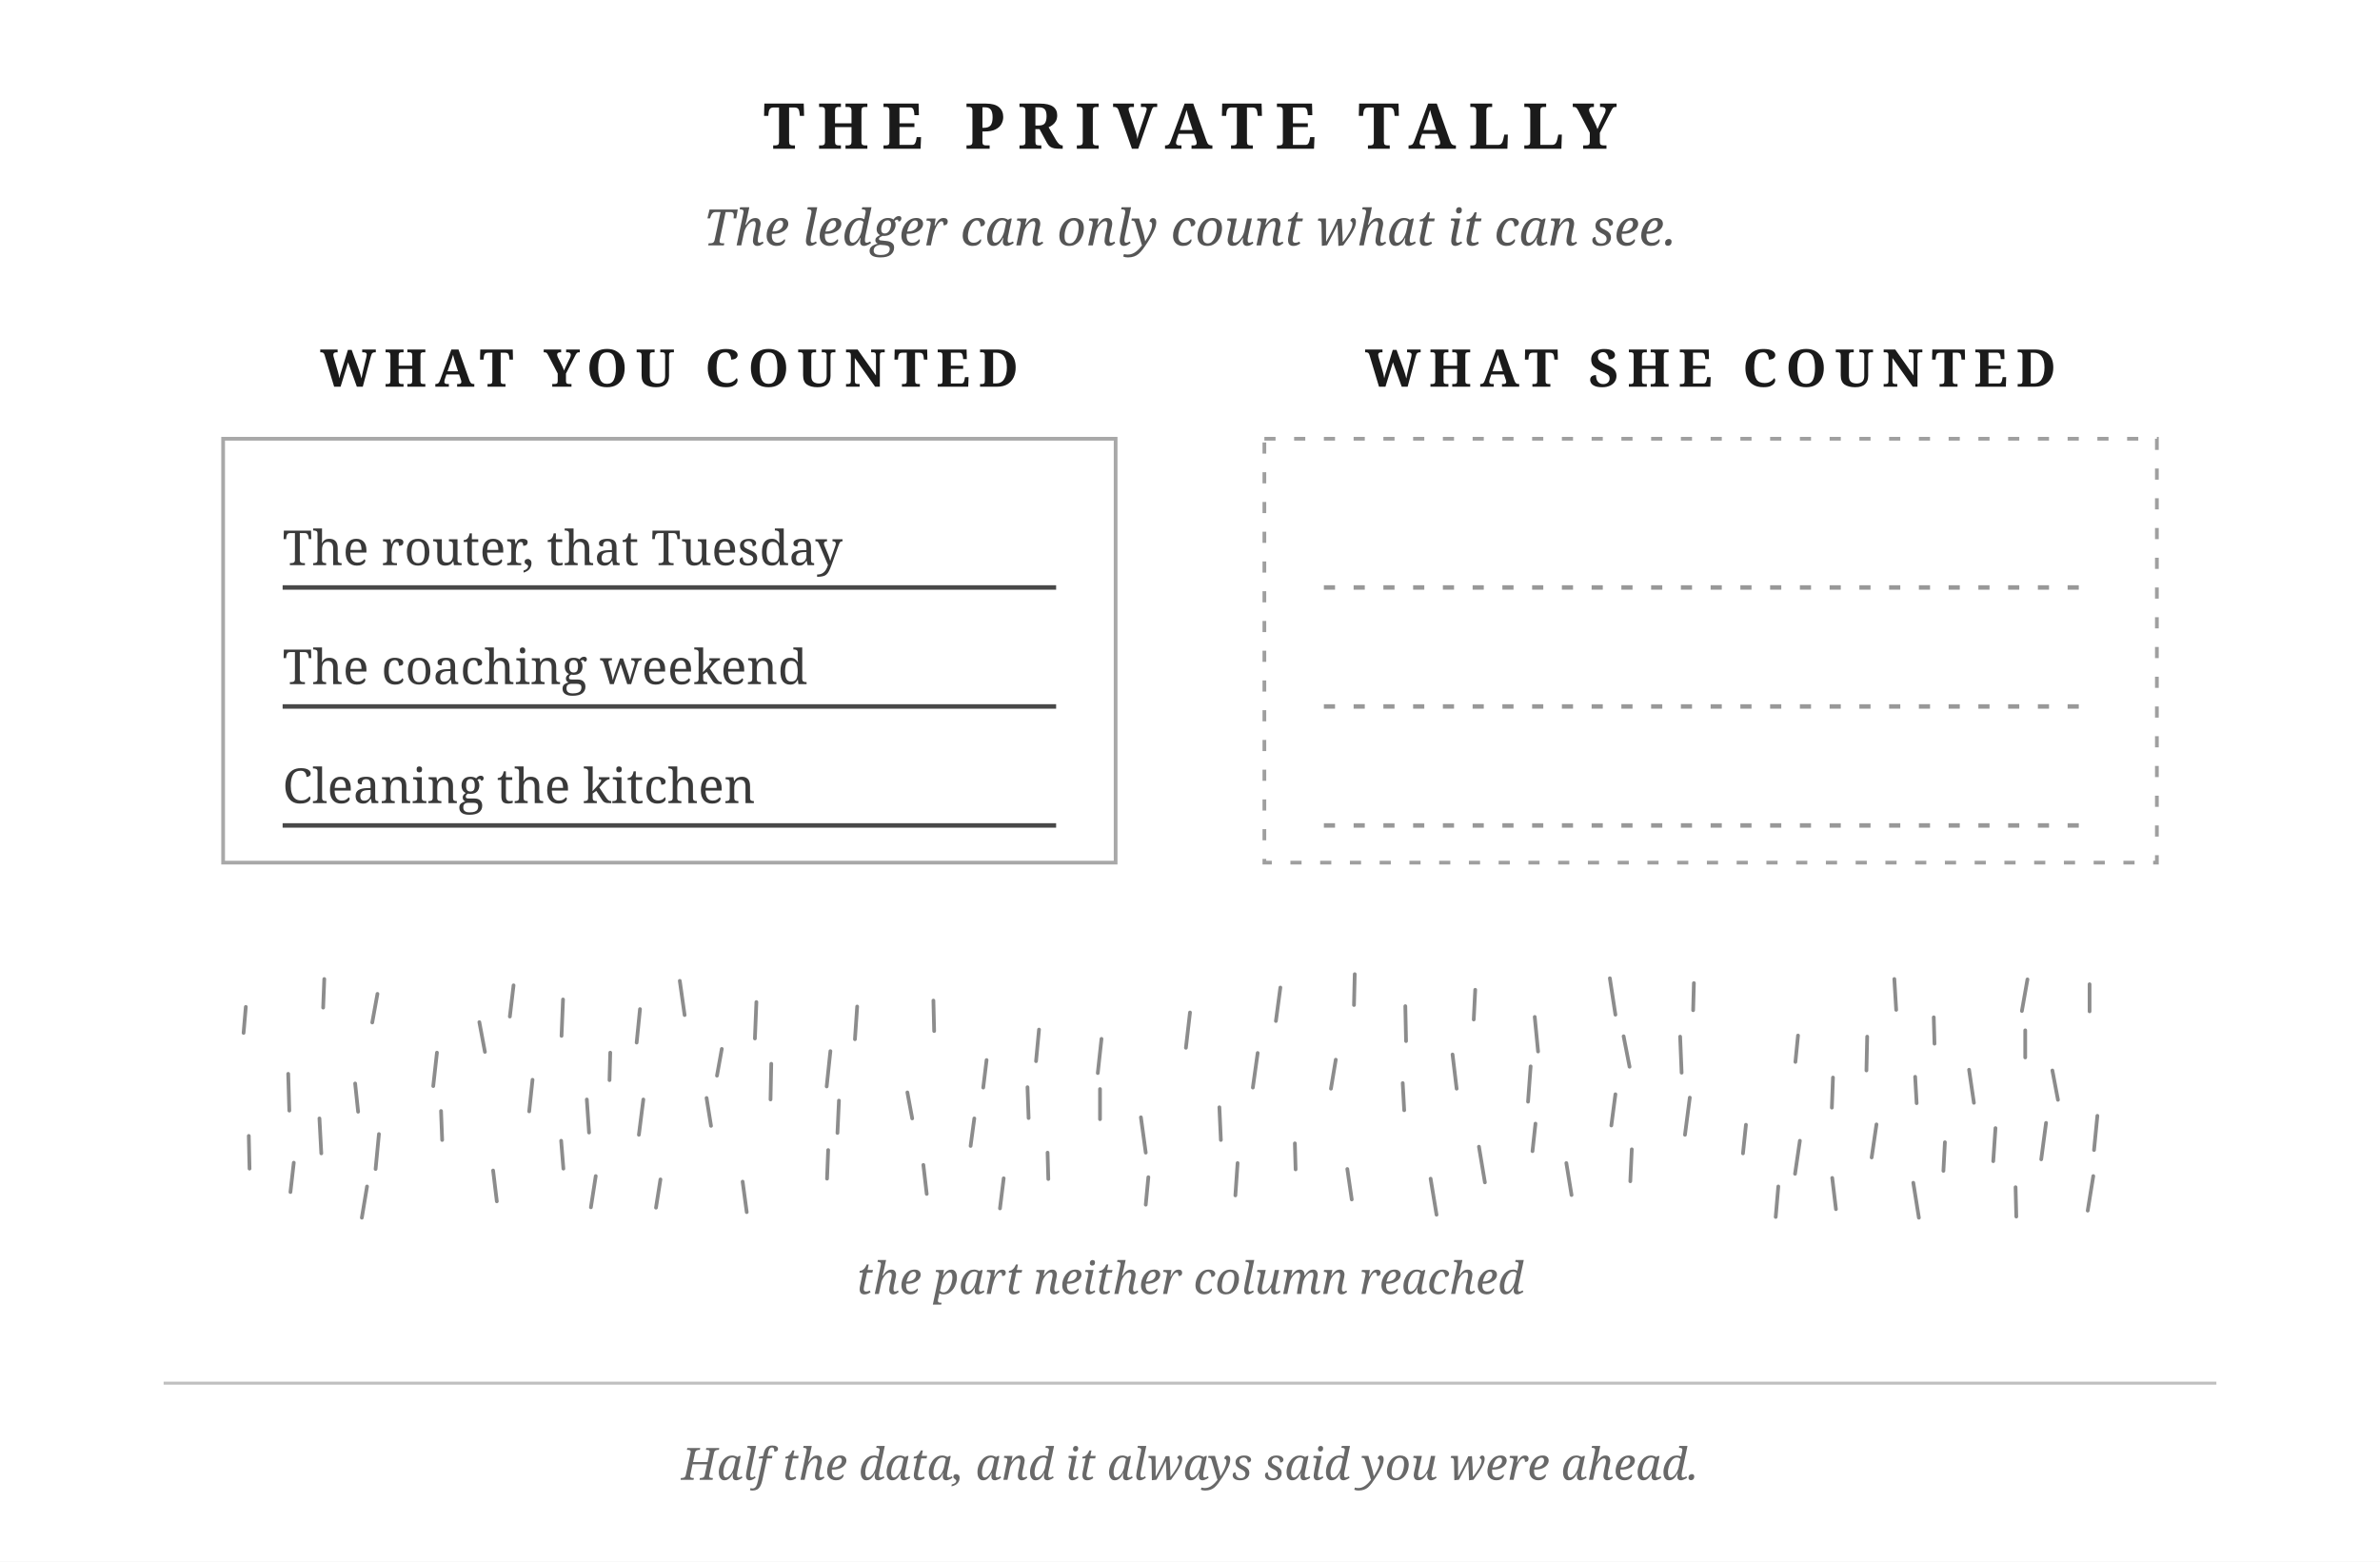
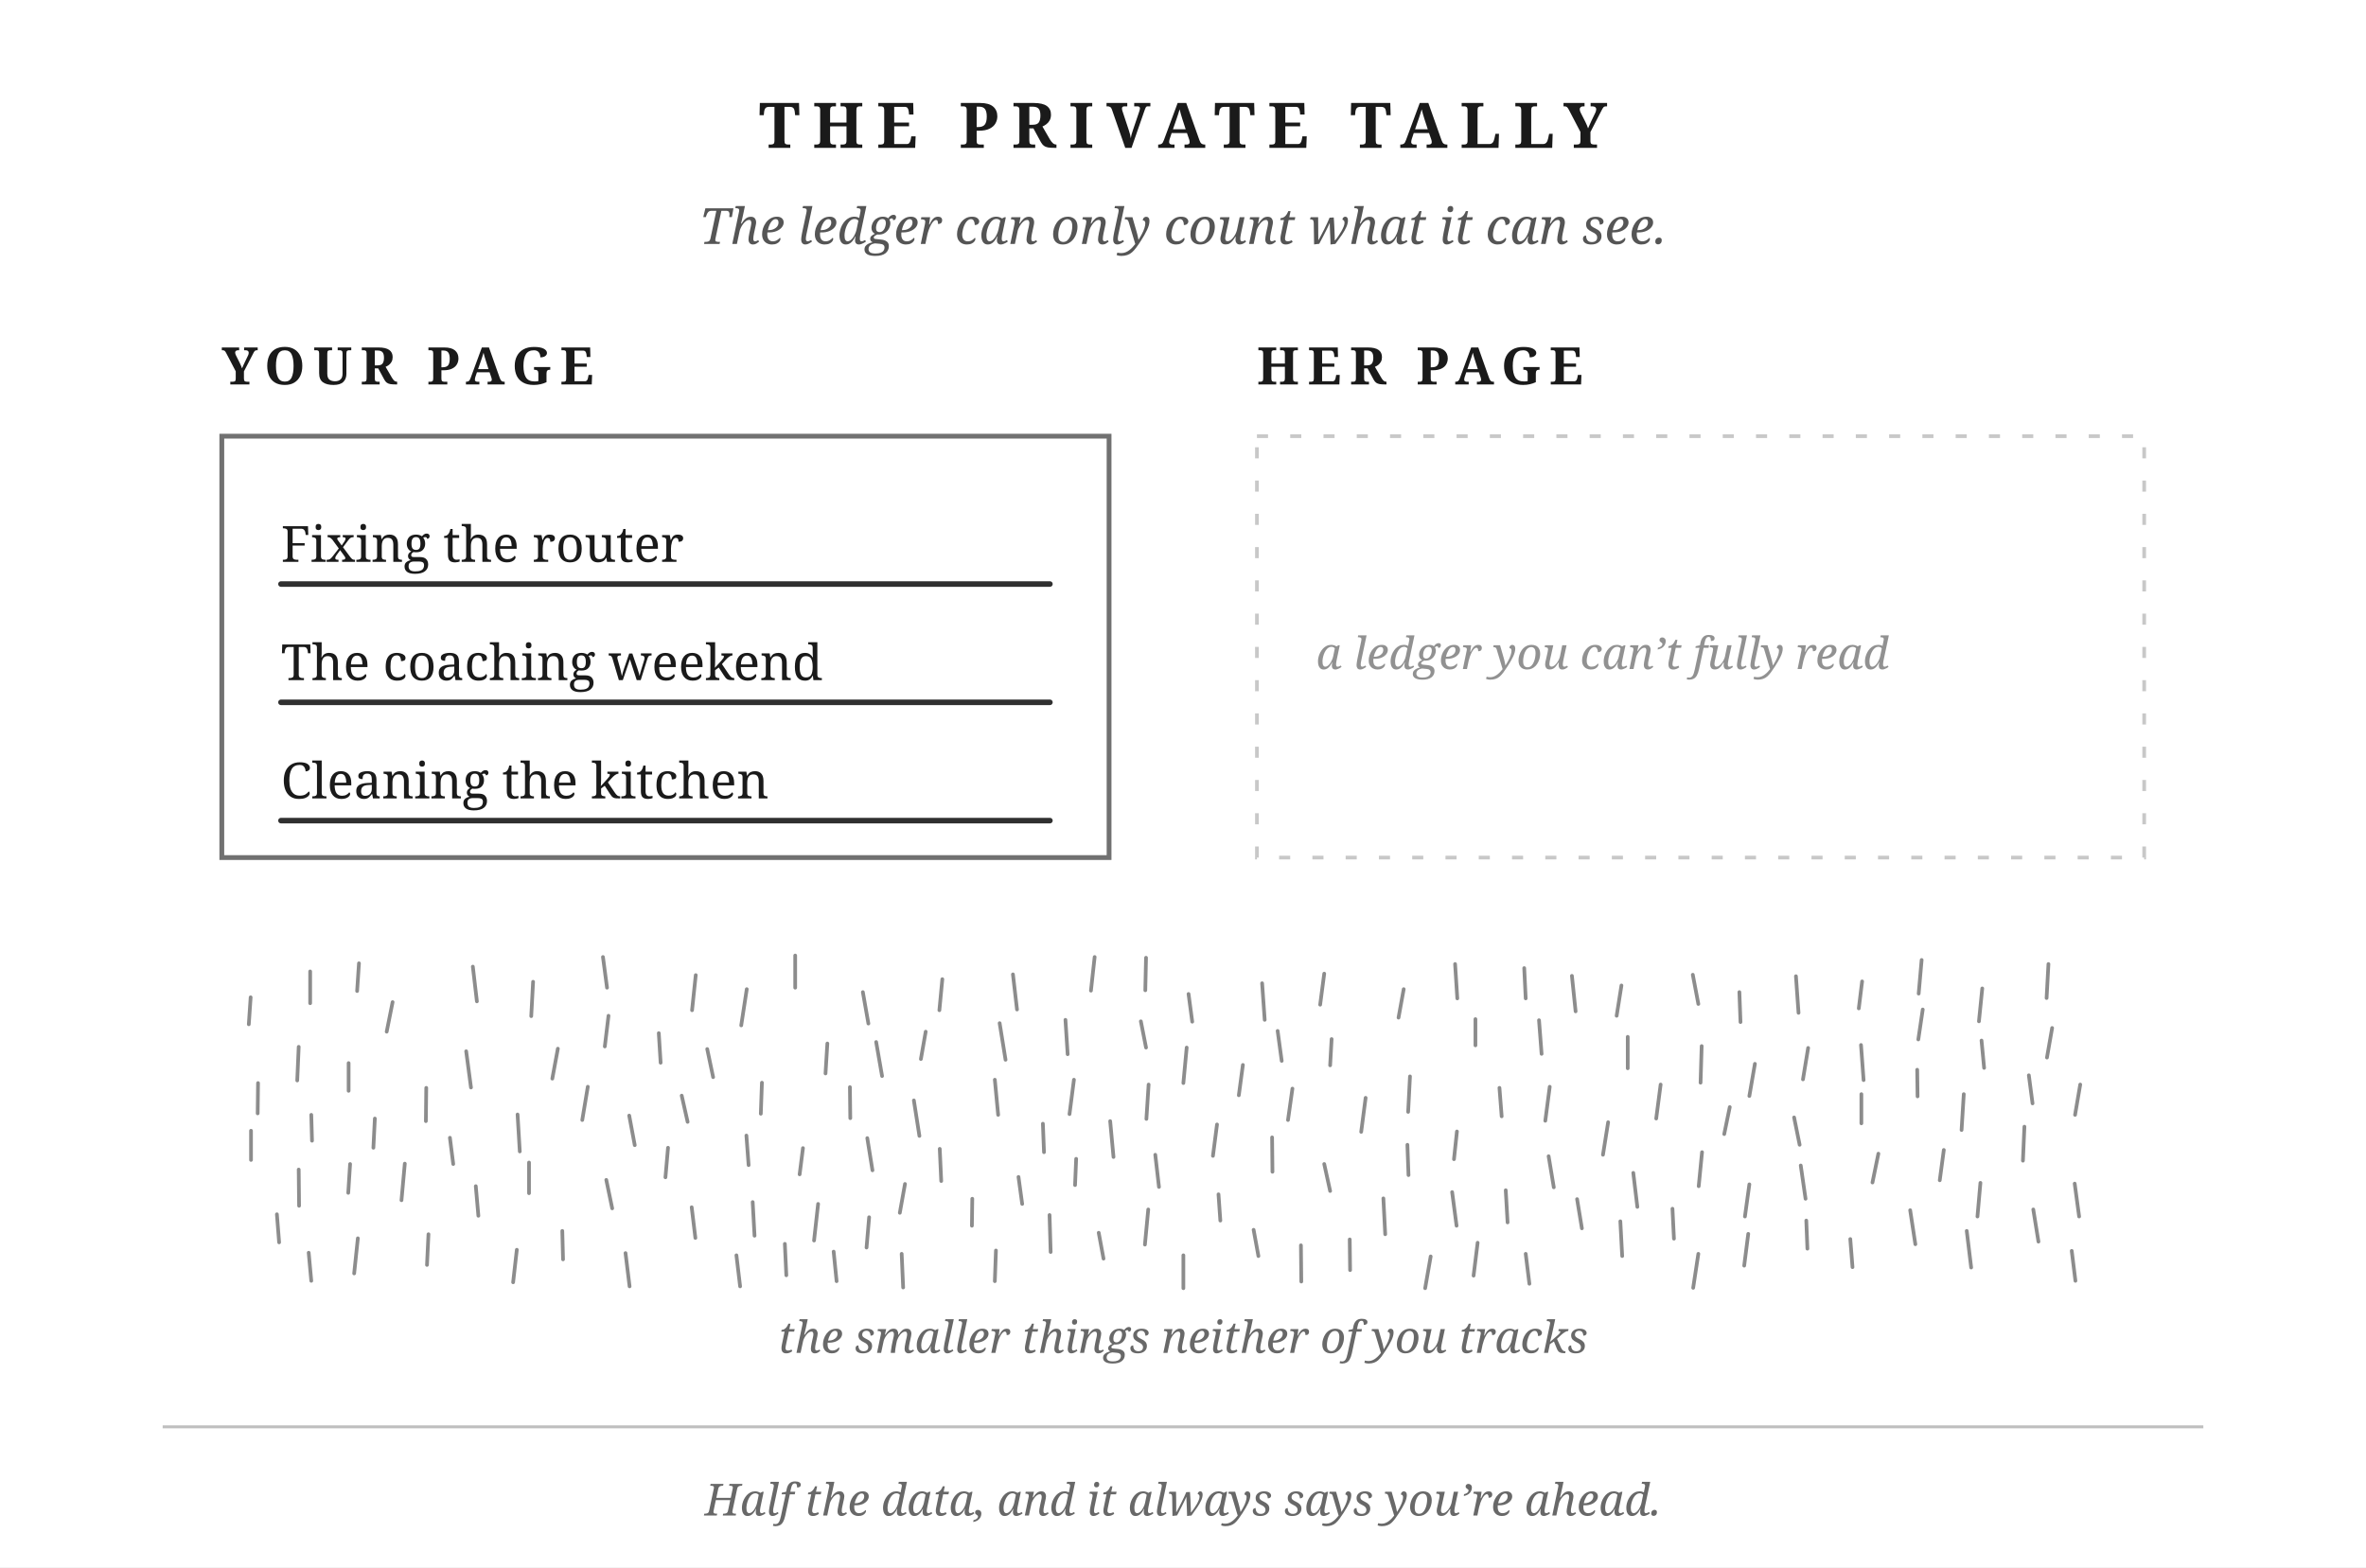
- <svg xmlns="http://www.w3.org/2000/svg" viewBox="0 0 640 420" style="color:#1a1a1a" role="img" aria-label="The Private Tally">
+ <svg xmlns="http://www.w3.org/2000/svg" viewBox="0 0 640 424" style="color:#1a1a1a" role="img" aria-label="The Private Tally">
  <style>
    .ttl{font:600 17px Georgia,serif;letter-spacing:.20em;text-anchor:middle}
    .sub{font:italic 13.5px Georgia,serif;text-anchor:middle;opacity:.74}
    .lbl{font:600 14px Georgia,serif;letter-spacing:.16em;text-anchor:start}
-     .lblc{font:600 14px Georgia,serif;letter-spacing:.16em;text-anchor:middle}
-     .txt{font:13px Georgia,serif;opacity:.86;text-anchor:start}
+     .txt{font:13.5px Georgia,serif;text-anchor:start}
    .cap{font:italic 12px Georgia,serif;opacity:.66;text-anchor:middle}
-     .capl{font:italic 12px Georgia,serif;opacity:.66;text-anchor:start}
+     .capl{font:italic 12px Georgia,serif;opacity:.48;text-anchor:start}
    .rule{stroke:currentColor;stroke-width:.8;opacity:.28}
  </style>
-   <rect x="0" y="0" width="640" height="420" fill="#ffffff" />
+   <rect x="0" y="0" width="640" height="424" fill="#ffffff" />
  <g fill="currentColor">
    <text class="ttl" x="320" y="40">THE PRIVATE TALLY</text>
    <text class="sub" x="320" y="66">The ledger can only count what it can see.</text>
  </g>
  <g fill="currentColor">
-     <text class="lblc" x="180" y="104">WHAT YOU COUNTED</text>
-     <text class="lblc" x="460" y="104">WHAT SHE COUNTED</text>
-   </g>
-   <g fill="none" stroke="currentColor" stroke-width="1" opacity=".38">
+     <text class="lbl" x="60" y="104">YOUR PAGE</text>
+     <text class="lbl" x="340" y="104">HER PAGE</text>
+   </g>
+   <g fill="none" stroke="currentColor" stroke-width="1.3" opacity=".62">
    <rect x="60" y="118" width="240" height="114" />
  </g>
-   <g fill="none" stroke="currentColor" stroke-width="1.2" opacity=".8">
+   <g fill="none" stroke="currentColor" stroke-width="1.5" stroke-linecap="round" opacity=".9">
    <path d="M76 158h208" />
    <path d="M76 190h208" />
    <path d="M76 222h208" />
  </g>
  <g fill="currentColor">
-     <text class="txt" x="76" y="152">The router, that Tuesday</text>
+     <text class="txt" x="76" y="152">Fixing the router</text>
    <text class="txt" x="76" y="184">The coaching weekend</text>
    <text class="txt" x="76" y="216">Cleaning the kitchen</text>
  </g>
-   <g fill="none" stroke="currentColor" stroke-width="1" stroke-dasharray="3 5" opacity=".42">
+   <g fill="none" stroke="currentColor" stroke-width="1" stroke-dasharray="3 6" opacity=".24">
    <rect x="340" y="118" width="240" height="114" />
  </g>
-   <g fill="none" stroke="currentColor" stroke-width="1.2" stroke-dasharray="3 5" opacity=".45">
-     <path d="M356 158h208" />
-     <path d="M356 190h208" />
-     <path d="M356 222h208" />
+   <g fill="currentColor">
+     <text class="capl" x="356" y="181">a ledger you can’t fully read</text>
  </g>
  <g fill="none" stroke="currentColor" stroke-width="1" stroke-linecap="round" opacity=".5">
-     <path d="M230.5 270.7l-0.6 8.8" />
-     <path d="M396.7 266.2l-0.4 8.0" />
-     <path d="M338.2 283.2l-1.3 9.3" />
-     <path d="M95.5 291.4l0.8 7.6" />
-     <path d="M101.5 267.3l-1.4 7.7" />
-     <path d="M281.7 310.0l0.2 7.1" />
-     <path d="M128.9 274.9l1.5 8.0" />
-     <path d="M384.7 317.0l1.6 9.7" />
-     <path d="M359.2 285.0l-1.3 7.8" />
-     <path d="M561.9 264.7l-0.0 7.3" />
-     <path d="M502.1 278.8l-0.2 9.1" />
-     <path d="M222.7 309.3l-0.3 7.7" />
-     <path d="M157.8 295.7l0.6 8.9" />
-     <path d="M390.6 283.6l1.1 9.2" />
-     <path d="M344.3 265.6l-1.2 9.0" />
-     <path d="M411.6 286.8l-0.7 9.5" />
-     <path d="M225.6 296.0l-0.4 8.7" />
-     <path d="M296.2 279.4l-1.0 9.2" />
-     <path d="M469.5 302.5l-0.8 7.7" />
-     <path d="M190.0 295.3l1.2 7.5" />
-     <path d="M332.8 312.8l-0.6 8.7" />
-     <path d="M436.6 278.7l1.6 8.2" />
-     <path d="M143.2 290.4l-0.9 8.5" />
-     <path d="M85.9 300.8l0.5 9.4" />
-     <path d="M454.4 295.2l-1.3 10.0" />
-     <path d="M492.7 316.8l1.0 8.4" />
-     <path d="M306.8 300.5l1.3 9.5" />
-     <path d="M483.5 278.5l-0.7 7.1" />
-     <path d="M262.0 300.8l-1.0 7.4" />
-     <path d="M77.5 288.8l0.3 9.9" />
-     <path d="M151.4 268.8l-0.4 9.8" />
-     <path d="M207.4 286.1l-0.2 9.6" />
-     <path d="M248.3 313.3l0.9 7.8" />
-     <path d="M550.2 302.0l-1.3 9.8" />
-     <path d="M327.9 297.8l0.4 8.8" />
-     <path d="M523.0 307.2l-0.4 7.7" />
-     <path d="M265.3 285.1l-0.9 7.4" />
-     <path d="M118.6 298.8l0.3 7.8" />
-     <path d="M172.1 271.4l-0.9 9.0" />
-     <path d="M66.1 270.8l-0.6 7.0" />
-     <path d="M117.5 283.1l-1.0 9.0" />
-     <path d="M79.0 312.7l-0.9 7.9" />
-     <path d="M377.9 270.6l0.2 9.4" />
-     <path d="M194.1 282.1l-1.3 7.2" />
-     <path d="M251.0 269.1l0.2 8.2" />
-     <path d="M504.6 302.4l-1.3 8.9" />
-     <path d="M150.9 306.8l0.6 7.5" />
-     <path d="M478.2 319.1l-0.7 8.2" />
-     <path d="M551.9 287.9l1.5 7.9" />
-     <path d="M542.0 319.3l0.2 7.9" />
-     <path d="M492.9 289.8l-0.3 8.1" />
-     <path d="M397.7 308.4l1.6 9.6" />
-     <path d="M269.9 316.9l-1.0 8.1" />
-     <path d="M564.0 300.1l-0.9 9.2" />
-     <path d="M244.0 293.8l1.3 7.0" />
-     <path d="M132.6 314.8l1.0 8.3" />
-     <path d="M362.3 314.4l1.2 8.2" />
-     <path d="M434.4 294.3l-1.1 8.4" />
-     <path d="M348.2 307.5l0.2 7.0" />
-     <path d="M529.5 287.7l1.3 8.9" />
-     <path d="M377.2 291.3l0.4 7.3" />
-     <path d="M295.8 292.9l0.0 8.1" />
-     <path d="M308.8 316.6l-0.7 7.4" />
-     <path d="M421.2 312.8l1.4 8.6" />
-     <path d="M544.6 277.1l-0.0 7.3" />
-     <path d="M514.5 318.1l1.5 9.4" />
-     <path d="M177.6 317.2l-1.2 7.6" />
-     <path d="M432.9 263.1l1.5 9.8" />
-     <path d="M98.7 319.1l-1.4 8.4" />
-     <path d="M203.4 269.5l-0.4 9.8" />
-     <path d="M451.8 278.8l0.4 9.7" />
-     <path d="M320.0 272.3l-1.1 9.5" />
-     <path d="M101.9 305.0l-0.9 9.4" />
-     <path d="M199.7 317.8l1.1 8.2" />
-     <path d="M223.3 282.7l-1.0 9.5" />
-     <path d="M87.2 263.3l-0.3 7.7" />
-     <path d="M438.8 309.1l-0.4 8.6" />
-     <path d="M412.9 302.2l-0.8 7.4" />
-     <path d="M182.8 263.8l1.3 9.2" />
-     <path d="M520.0 273.6l0.2 7.1" />
-     <path d="M562.9 316.3l-1.5 9.3" />
-     <path d="M173.0 295.7l-1.2 9.5" />
-     <path d="M66.9 305.5l0.2 8.8" />
-     <path d="M536.6 303.4l-0.6 8.9" />
-     <path d="M276.3 292.4l0.3 8.3" />
-     <path d="M509.4 263.3l0.5 8.3" />
-     <path d="M364.3 262.0l-0.2 8.3" />
-     <path d="M515.0 289.6l0.4 7.1" />
-     <path d="M279.4 276.9l-0.8 8.5" />
-     <path d="M412.7 273.5l0.9 9.3" />
-     <path d="M138.1 265.0l-1.0 8.4" />
-     <path d="M160.2 316.3l-1.3 8.4" />
-     <path d="M164.1 283.1l-0.2 7.4" />
-     <path d="M455.5 264.4l-0.2 7.3" />
-     <path d="M545.2 263.4l-1.5 8.5" />
-     <path d="M484.0 306.8l-1.3 8.9" />
-   </g>
-   <g fill="currentColor">
-     <text class="cap" x="320" y="348">the part neither column reached</text>
+     <path d="M374.2 324.2l0.5 9.7" />
+     <path d="M407.3 322.0l0.5 8.7" />
+     <path d="M288.2 275.9l0.6 9.3" />
+     <path d="M520.1 273.1l-1.2 8.1" />
+     <path d="M416.3 276.0l0.7 9.1" />
+     <path d="M164.0 319.2l1.6 7.7" />
+     <path d="M438.3 330.4l0.5 9.4" />
+     <path d="M263.0 324.3l-0.1 7.3" />
+     <path d="M379.7 267.6l-1.4 7.7" />
+     <path d="M254.2 310.8l0.4 8.7" />
+     <path d="M184.4 296.4l1.6 7.1" />
+     <path d="M69.8 293.0l-0.1 8.2" />
+     <path d="M441.8 317.3l1.1 9.2" />
+     <path d="M358.2 314.9l1.6 7.3" />
+     <path d="M247.2 297.7l1.5 9.6" />
+     <path d="M503.5 296.0l-0.0 7.9" />
+     <path d="M101.4 302.6l-0.4 7.9" />
+     <path d="M394.1 306.1l-0.8 7.5" />
+     <path d="M440.3 280.5l-0.0 8.5" />
+     <path d="M188.2 263.8l-1.0 9.5" />
+     <path d="M128.7 320.9l0.7 8.0" />
+     <path d="M399.7 336.2l-1.1 8.9" />
+     <path d="M536.0 281.5l0.7 7.4" />
+     <path d="M341.4 266.0l0.7 9.9" />
+     <path d="M297.2 333.5l1.3 7.0" />
+     <path d="M225.5 338.6l0.8 8.0" />
+     <path d="M290.5 292.1l-1.2 9.3" />
+     <path d="M358.2 263.4l-1.1 8.4" />
+     <path d="M215.1 258.5l-0.0 8.7" />
+     <path d="M336.2 288.1l-1.1 8.2" />
+     <path d="M126.1 284.4l1.3 9.8" />
+     <path d="M140.0 301.5l0.6 10.0" />
+     <path d="M178.2 279.5l0.5 8.0" />
+     <path d="M412.7 339.2l1.0 8.1" />
+     <path d="M308.6 276.3l1.4 7.1" />
+     <path d="M412.3 261.9l0.4 8.2" />
+     <path d="M159.0 294.0l-1.5 9.0" />
+     <path d="M144.2 265.6l-0.5 9.3" />
+     <path d="M254.9 264.9l-0.8 8.4" />
+     <path d="M199.2 339.6l1.0 8.4" />
+     <path d="M399.1 275.7l0.0 7.1" />
+     <path d="M274.0 263.6l1.1 9.5" />
+     <path d="M503.7 265.5l-0.9 7.3" />
+     <path d="M508.1 312.1l-1.6 7.8" />
+     <path d="M562.7 293.4l-1.4 8.2" />
+     <path d="M291.1 313.5l-0.3 7.1" />
+     <path d="M472.9 333.8l-1.1 8.6" />
+     <path d="M460.3 283.0l-0.3 9.9" />
+     <path d="M74.9 328.5l0.6 7.6" />
+     <path d="M438.6 266.6l-1.3 8.2" />
+     <path d="M344.1 307.7l0.1 9.3" />
+     <path d="M234.6 307.9l1.4 8.7" />
+     <path d="M150.9 283.7l-1.5 8.1" />
+     <path d="M339.1 332.7l1.3 7.1" />
+     <path d="M532.0 333.0l1.2 9.9" />
+     <path d="M467.9 299.5l-1.5 7.3" />
+     <path d="M223.8 282.3l-0.5 8.1" />
+     <path d="M127.9 261.5l1.1 9.4" />
+     <path d="M329.2 304.2l-1.1 8.5" />
+     <path d="M488.6 330.2l0.3 7.6" />
+     <path d="M310.7 293.4l-0.6 9.3" />
+     <path d="M275.5 318.4l1.0 7.3" />
+     <path d="M106.2 271.1l-1.6 8.0" />
+     <path d="M94.3 287.6l0.0 7.5" />
+     <path d="M392.8 322.5l1.2 9.1" />
+     <path d="M229.9 294.1l0.1 8.4" />
+     <path d="M435.0 303.6l-1.4 8.8" />
+     <path d="M221.3 325.7l-1.1 9.9" />
+     <path d="M405.6 294.3l0.6 7.7" />
+     <path d="M535.7 320.0l-0.8 9.1" />
+     <path d="M310.6 327.2l-0.9 9.5" />
+     <path d="M152.1 333.0l0.2 7.7" />
+     <path d="M489.1 283.5l-1.4 8.5" />
+     <path d="M83.9 262.8l-0.0 8.6" />
+     <path d="M554.1 260.8l-0.5 9.2" />
+     <path d="M531.2 296.0l-0.6 9.7" />
+     <path d="M80.8 283.2l-0.4 9.1" />
+     <path d="M519.8 259.7l-0.8 9.1" />
+     <path d="M460.4 311.7l-0.9 9.2" />
+     <path d="M202.0 267.6l-1.5 9.8" />
+     <path d="M94.7 314.9l-0.5 7.8" />
+     <path d="M191.3 283.8l1.6 7.6" />
+     <path d="M115.9 333.9l-0.4 8.3" />
+     <path d="M269.1 292.1l0.9 9.5" />
+     <path d="M201.9 307.2l0.6 8.0" />
+     <path d="M561.2 320.2l1.2 8.9" />
+     <path d="M115.3 294.3l-0.1 9.0" />
+     <path d="M560.4 338.4l1.0 8.1" />
+     <path d="M360.2 281.1l-0.4 7.1" />
+     <path d="M369.4 297.0l-1.2 9.2" />
+     <path d="M321.5 268.9l1.0 7.5" />
+     <path d="M96.8 335.0l-1.0 9.5" />
+     <path d="M485.3 302.3l1.5 7.4" />
+     <path d="M187.1 326.6l1.0 8.3" />
+     <path d="M121.7 307.8l0.9 7.1" />
+     <path d="M470.5 268.4l0.3 8.1" />
+     <path d="M233.4 268.4l1.5 8.5" />
+     <path d="M555.1 278.1l-1.4 8.0" />
+     <path d="M381.4 291.2l-0.5 9.6" />
+     <path d="M203.6 325.2l0.5 9.1" />
+     <path d="M320.1 339.6l0.0 8.9" />
+     <path d="M163.1 258.9l1.1 8.3" />
+     <path d="M250.4 279.1l-1.3 7.4" />
+     <path d="M67.9 305.9l-0.0 7.9" />
+     <path d="M143.1 314.5l0.0 8.3" />
+     <path d="M547.6 304.8l-0.4 9.2" />
+     <path d="M282.1 304.0l0.3 7.7" />
+     <path d="M67.8 269.8l-0.5 7.3" />
+     <path d="M351.9 336.9l0.1 9.8" />
+     <path d="M457.9 263.7l1.5 7.9" />
+     <path d="M312.5 312.4l1.0 8.7" />
+     <path d="M449.2 293.4l-1.2 9.2" />
+     <path d="M425.2 264.0l1.0 9.6" />
+     <path d="M393.6 260.8l0.6 9.3" />
+     <path d="M452.4 327.0l0.4 8.1" />
+     <path d="M206.1 292.9l-0.3 8.4" />
+     <path d="M180.7 310.5l-0.7 8.0" />
+     <path d="M244.8 320.3l-1.4 7.8" />
+     <path d="M550.0 327.2l1.4 8.7" />
+     <path d="M269.4 338.3l-0.3 8.3" />
+     <path d="M485.8 264.1l0.7 9.9" />
+     <path d="M516.7 327.4l1.4 9.2" />
+     <path d="M419.2 294.0l-1.2 9.2" />
+     <path d="M380.7 309.7l0.3 8.2" />
+     <path d="M237.0 281.9l1.6 9.2" />
+     <path d="M139.8 338.1l-1.0 8.8" />
+     <path d="M164.6 274.8l-1.0 8.3" />
+     <path d="M345.6 278.9l1.1 8.1" />
+     <path d="M473.2 320.4l-1.2 8.7" />
+     <path d="M329.6 323.1l0.5 7.1" />
+     <path d="M169.2 339.0l1.1 9.0" />
+     <path d="M296.1 258.9l-1.0 9.1" />
+     <path d="M426.6 324.4l1.3 7.9" />
+     <path d="M270.4 276.8l1.6 9.9" />
+     <path d="M418.9 312.8l1.4 8.4" />
+     <path d="M503.4 282.7l0.7 9.5" />
+     <path d="M349.6 294.5l-1.2 8.5" />
+     <path d="M80.8 316.4l0.1 9.8" />
+     <path d="M243.9 339.2l0.4 9.1" />
+     <path d="M97.1 260.6l-0.5 7.5" />
+     <path d="M487.1 315.3l1.3 9.0" />
+     <path d="M548.8 290.9l1.0 7.6" />
+     <path d="M500.5 335.2l0.6 7.6" />
+     <path d="M387.0 339.9l-1.5 8.6" />
+     <path d="M283.9 328.7l0.3 10.0" />
+     <path d="M217.2 310.6l-0.9 7.1" />
+     <path d="M109.5 314.8l-0.9 9.9" />
+     <path d="M310.0 259.1l-0.2 8.8" />
+     <path d="M525.8 311.1l-1.1 8.2" />
+     <path d="M84.2 301.6l0.2 7.0" />
+     <path d="M300.3 303.3l0.9 9.7" />
+     <path d="M536.2 267.4l-0.9 8.9" />
+     <path d="M459.4 339.2l-1.4 9.2" />
+     <path d="M474.7 287.8l-1.5 8.7" />
+     <path d="M235.1 329.3l-0.7 8.2" />
+     <path d="M83.5 338.9l0.7 7.6" />
+     <path d="M518.6 289.4l0.1 7.2" />
+     <path d="M321.0 283.4l-0.9 9.6" />
+     <path d="M365.1 335.3l0.1 8.3" />
+     <path d="M170.2 301.8l1.5 8.0" />
+     <path d="M212.3 336.5l0.4 8.5" />
+   </g>
+   <g fill="currentColor">
+     <text class="cap" x="320" y="366">the smaller things neither of you tracks</text>
  </g>
  <g class="rule" fill="none">
-     <path d="M44 372h552" />
-   </g>
-   <g fill="currentColor">
-     <text class="cap" x="320" y="398">Half the data, and it always said you were ahead.</text>
+     <path d="M44 386h552" />
+   </g>
+   <g fill="currentColor">
+     <text class="cap" x="320" y="410">Half the data, and it always says you’re ahead.</text>
  </g>
</svg>
